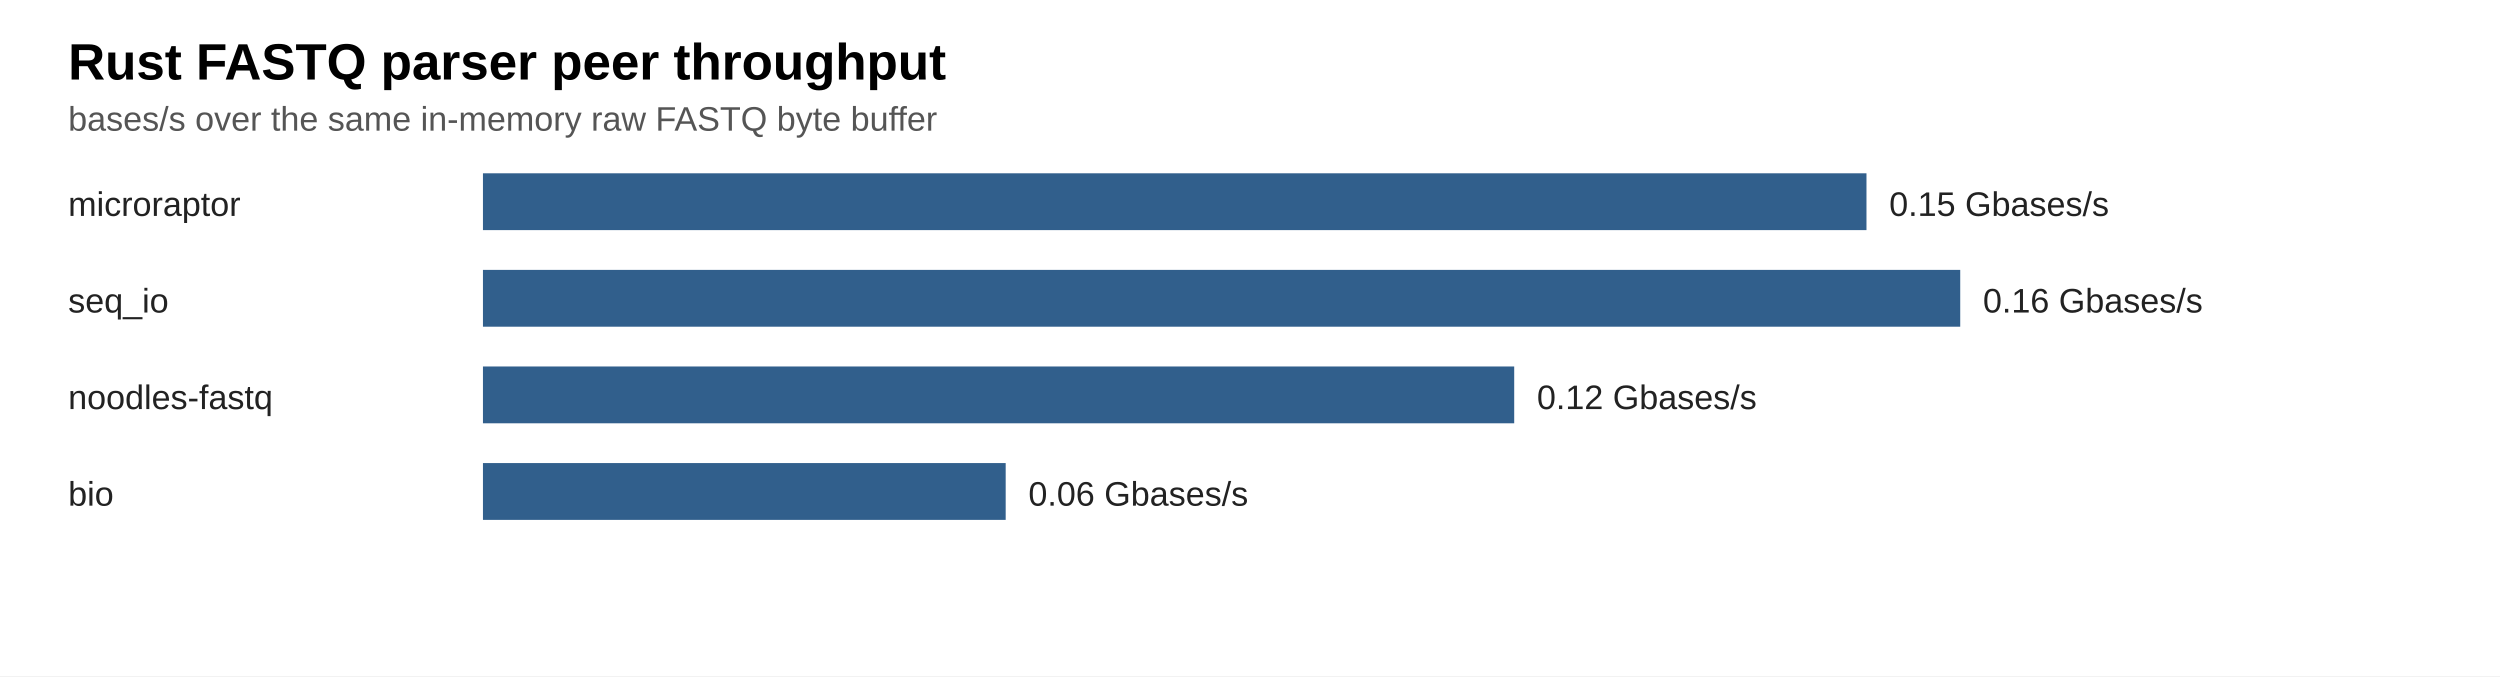
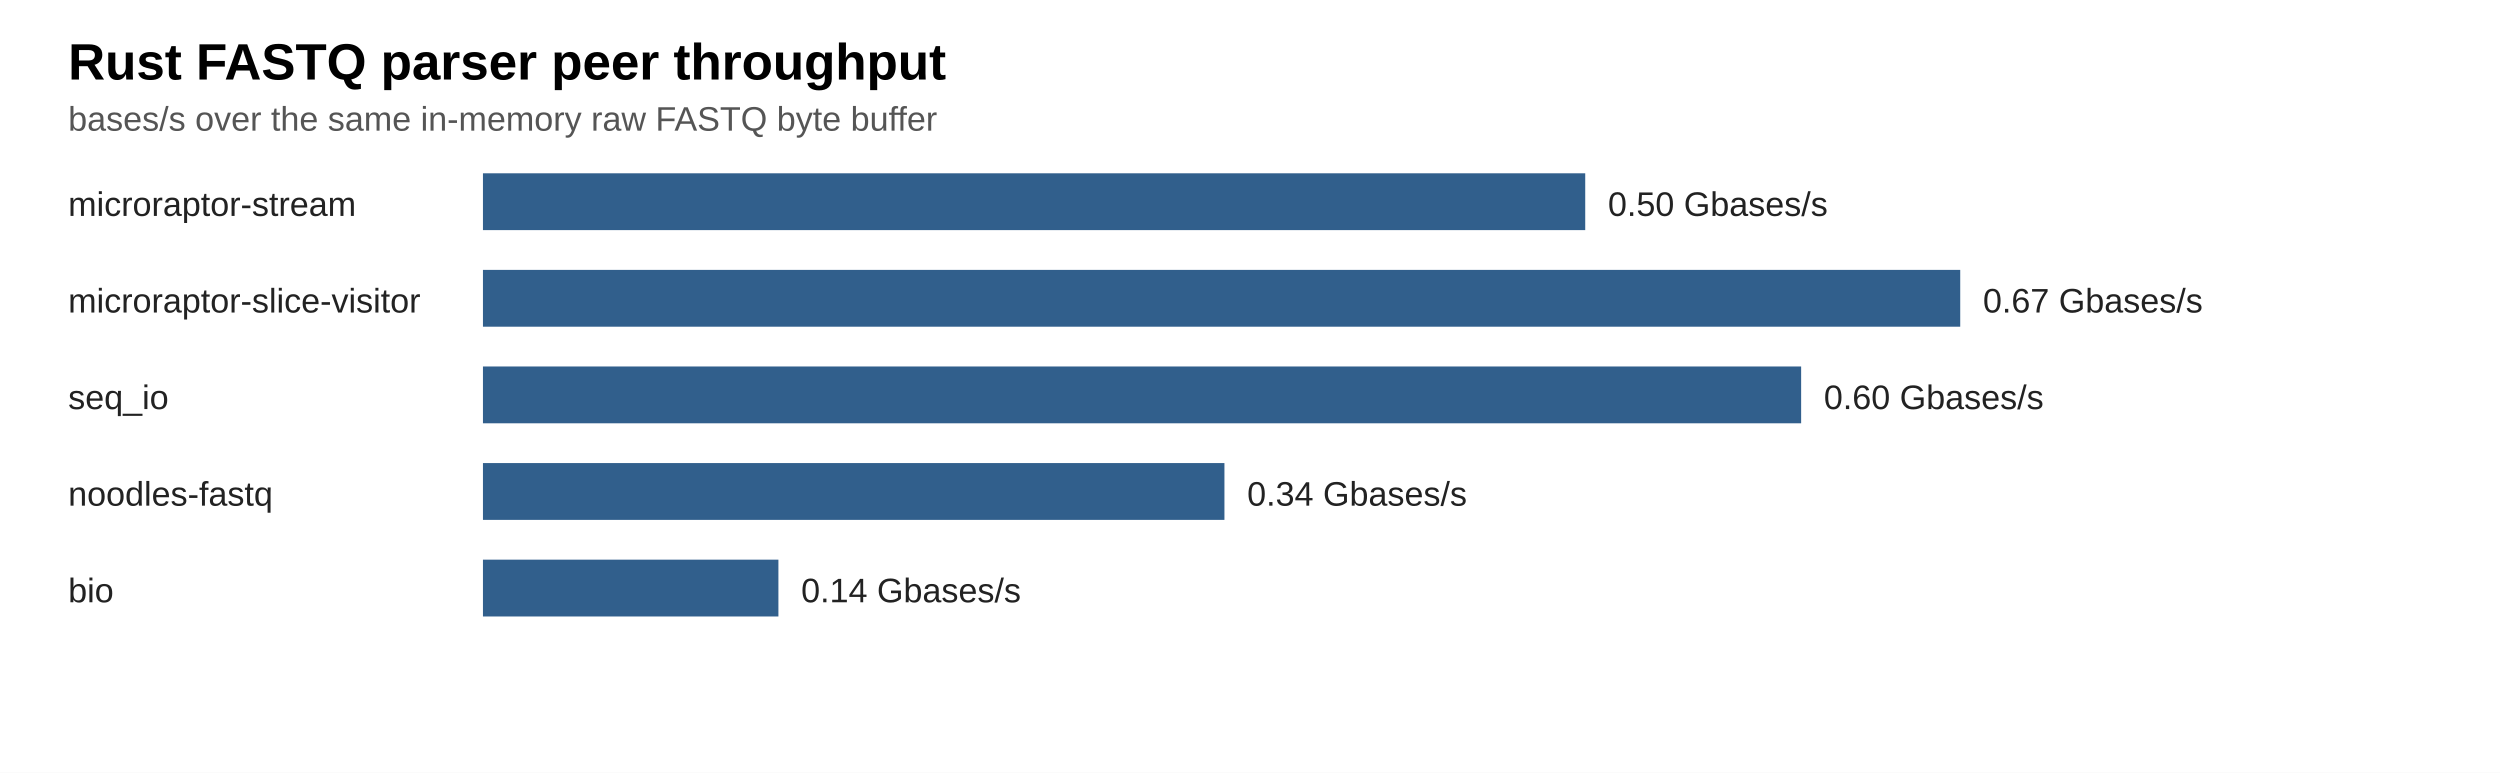
- <svg xmlns="http://www.w3.org/2000/svg" width="880" height="238" viewBox="0 0 880 238">
+ <svg xmlns="http://www.w3.org/2000/svg" width="880" height="272" viewBox="0 0 880 272">
  <rect width="100%" height="100%" fill="white" />
  <text x="24" y="28" font-family="Arial, sans-serif" font-size="18" font-weight="700">Rust FASTQ parser peer throughput</text>
  <text x="24" y="46" font-family="Arial, sans-serif" font-size="12" fill="#555">bases/s over the same in-memory raw FASTQ byte buffer</text>
-   <text x="24" y="76" font-family="Arial, sans-serif" font-size="12" fill="#222">microraptor</text>
-   <rect x="170" y="61" width="487" height="20" fill="#315f8c" />
-   <text x="665" y="76" font-family="Arial, sans-serif" font-size="12" fill="#222">0.15 Gbases/s</text>
-   <text x="24" y="110" font-family="Arial, sans-serif" font-size="12" fill="#222">seq_io</text>
+   <text x="24" y="76" font-family="Arial, sans-serif" font-size="12" fill="#222">microraptor-stream</text>
+   <rect x="170" y="61" width="388" height="20" fill="#315f8c" />
+   <text x="566" y="76" font-family="Arial, sans-serif" font-size="12" fill="#222">0.50 Gbases/s</text>
+   <text x="24" y="110" font-family="Arial, sans-serif" font-size="12" fill="#222">microraptor-slice-visitor</text>
  <rect x="170" y="95" width="520" height="20" fill="#315f8c" />
-   <text x="698" y="110" font-family="Arial, sans-serif" font-size="12" fill="#222">0.16 Gbases/s</text>
-   <text x="24" y="144" font-family="Arial, sans-serif" font-size="12" fill="#222">noodles-fastq</text>
-   <rect x="170" y="129" width="363" height="20" fill="#315f8c" />
-   <text x="541" y="144" font-family="Arial, sans-serif" font-size="12" fill="#222">0.12 Gbases/s</text>
-   <text x="24" y="178" font-family="Arial, sans-serif" font-size="12" fill="#222">bio</text>
-   <rect x="170" y="163" width="184" height="20" fill="#315f8c" />
-   <text x="362" y="178" font-family="Arial, sans-serif" font-size="12" fill="#222">0.06 Gbases/s</text>
+   <text x="698" y="110" font-family="Arial, sans-serif" font-size="12" fill="#222">0.67 Gbases/s</text>
+   <text x="24" y="144" font-family="Arial, sans-serif" font-size="12" fill="#222">seq_io</text>
+   <rect x="170" y="129" width="464" height="20" fill="#315f8c" />
+   <text x="642" y="144" font-family="Arial, sans-serif" font-size="12" fill="#222">0.60 Gbases/s</text>
+   <text x="24" y="178" font-family="Arial, sans-serif" font-size="12" fill="#222">noodles-fastq</text>
+   <rect x="170" y="163" width="261" height="20" fill="#315f8c" />
+   <text x="439" y="178" font-family="Arial, sans-serif" font-size="12" fill="#222">0.34 Gbases/s</text>
+   <text x="24" y="212" font-family="Arial, sans-serif" font-size="12" fill="#222">bio</text>
+   <rect x="170" y="197" width="104" height="20" fill="#315f8c" />
+   <text x="282" y="212" font-family="Arial, sans-serif" font-size="12" fill="#222">0.14 Gbases/s</text>
</svg>
